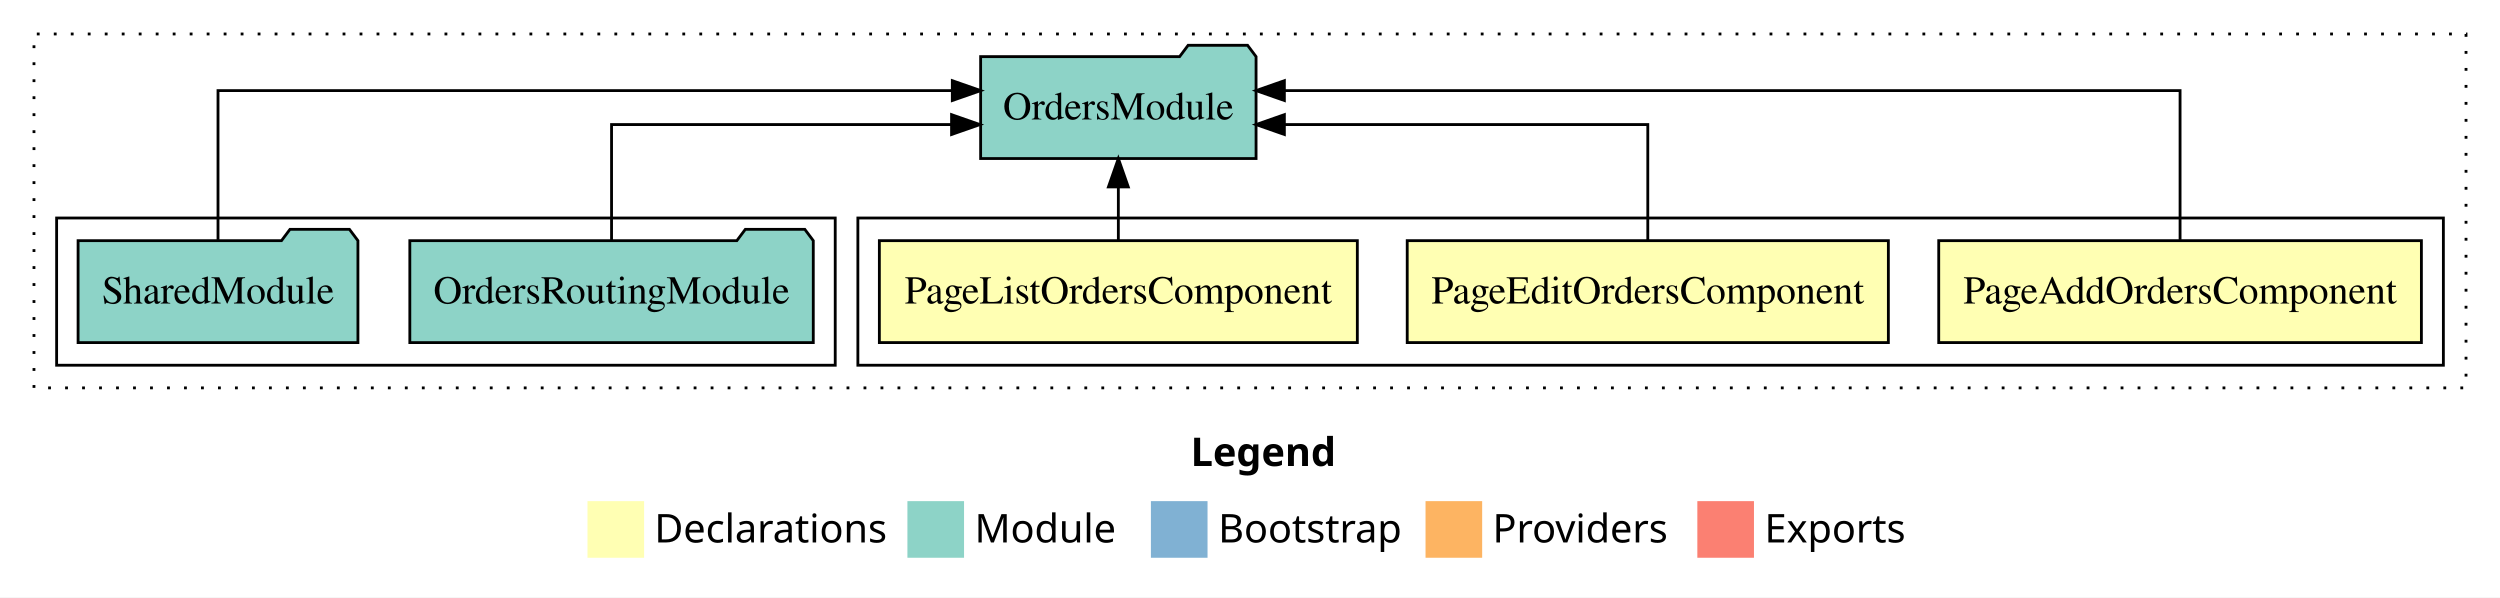
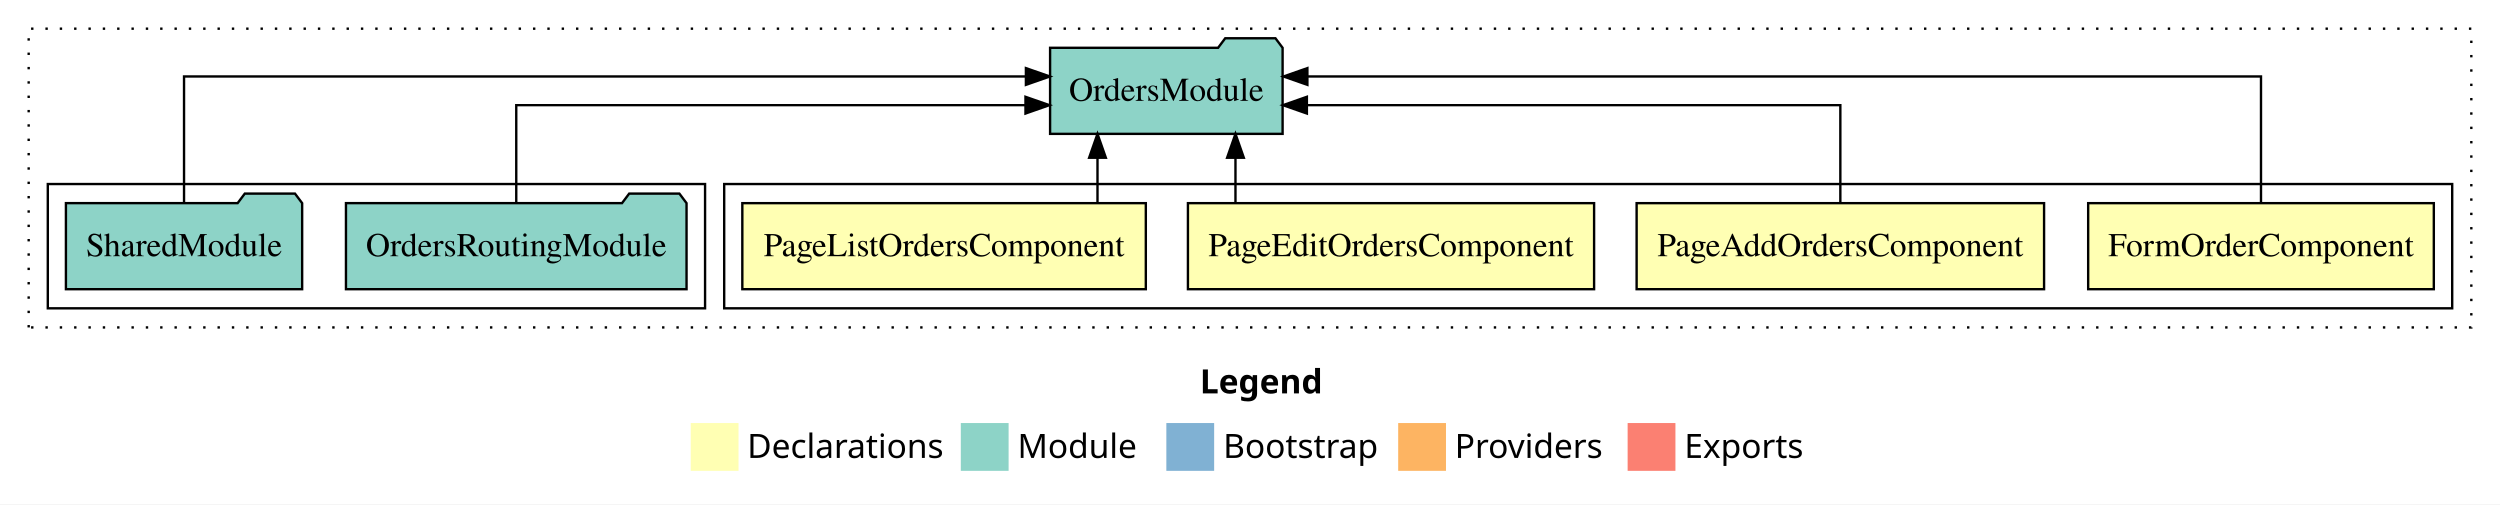
- <svg xmlns="http://www.w3.org/2000/svg" width="883pt" height="211pt" viewBox="0.00 0.00 883.00 211.00">
+ <svg xmlns="http://www.w3.org/2000/svg" width="1046pt" height="211pt" viewBox="0.00 0.00 1046.00 211.00">
  <g id="graph0" class="graph" transform="scale(1 1) rotate(0) translate(4 207)">
-     <polygon fill="white" stroke="transparent" points="-4,4 -4,-207 879,-207 879,4 -4,4" />
-     <text text-anchor="start" x="416.51" y="-42.4" font-family="sans-serif" font-weight="bold" font-size="14.00">Legend</text>
-     <polygon fill="#ffffb3" stroke="transparent" points="203.5,-10 203.5,-30 223.5,-30 223.5,-10 203.5,-10" />
-     <text text-anchor="start" x="227.13" y="-15.4" font-family="sans-serif" font-size="14.00">  Declarations</text>
-     <polygon fill="#8dd3c7" stroke="transparent" points="316.5,-10 316.5,-30 336.5,-30 336.5,-10 316.5,-10" />
-     <text text-anchor="start" x="340.23" y="-15.4" font-family="sans-serif" font-size="14.00">  Module</text>
-     <polygon fill="#80b1d3" stroke="transparent" points="402.5,-10 402.5,-30 422.5,-30 422.5,-10 402.5,-10" />
-     <text text-anchor="start" x="426.28" y="-15.4" font-family="sans-serif" font-size="14.00">  Bootstrap</text>
-     <polygon fill="#fdb462" stroke="transparent" points="499.5,-10 499.5,-30 519.5,-30 519.5,-10 499.5,-10" />
-     <text text-anchor="start" x="523.17" y="-15.4" font-family="sans-serif" font-size="14.00">  Providers</text>
-     <polygon fill="#fb8072" stroke="transparent" points="595.5,-10 595.5,-30 615.5,-30 615.5,-10 595.5,-10" />
-     <text text-anchor="start" x="619.23" y="-15.4" font-family="sans-serif" font-size="14.00">  Exports</text>
+     <polygon fill="white" stroke="transparent" points="-4,4 -4,-207 1042,-207 1042,4 -4,4" />
+     <text text-anchor="start" x="498.01" y="-42.4" font-family="sans-serif" font-weight="bold" font-size="14.00">Legend</text>
+     <polygon fill="#ffffb3" stroke="transparent" points="285,-10 285,-30 305,-30 305,-10 285,-10" />
+     <text text-anchor="start" x="308.63" y="-15.4" font-family="sans-serif" font-size="14.00">  Declarations</text>
+     <polygon fill="#8dd3c7" stroke="transparent" points="398,-10 398,-30 418,-30 418,-10 398,-10" />
+     <text text-anchor="start" x="421.73" y="-15.4" font-family="sans-serif" font-size="14.00">  Module</text>
+     <polygon fill="#80b1d3" stroke="transparent" points="484,-10 484,-30 504,-30 504,-10 484,-10" />
+     <text text-anchor="start" x="507.78" y="-15.4" font-family="sans-serif" font-size="14.00">  Bootstrap</text>
+     <polygon fill="#fdb462" stroke="transparent" points="581,-10 581,-30 601,-30 601,-10 581,-10" />
+     <text text-anchor="start" x="604.67" y="-15.4" font-family="sans-serif" font-size="14.00">  Providers</text>
+     <polygon fill="#fb8072" stroke="transparent" points="677,-10 677,-30 697,-30 697,-10 677,-10" />
+     <text text-anchor="start" x="700.73" y="-15.4" font-family="sans-serif" font-size="14.00">  Exports</text>
    <g id="clust1" class="cluster">
-       <polygon fill="none" stroke="black" stroke-dasharray="1,5" points="8,-70 8,-195 867,-195 867,-70 8,-70" />
+       <polygon fill="none" stroke="black" stroke-dasharray="1,5" points="8,-70 8,-195 1030,-195 1030,-70 8,-70" />
    </g>
    <g id="clust2" class="cluster">
-       <polygon fill="none" stroke="black" points="299,-78 299,-130 859,-130 859,-78 299,-78" />
+       <polygon fill="none" stroke="black" points="299,-78 299,-130 1022,-130 1022,-78 299,-78" />
    </g>
-     <g id="clust6" class="cluster">
+     <g id="clust7" class="cluster">
      <polygon fill="none" stroke="black" points="16,-78 16,-130 291,-130 291,-78 16,-78" />
    </g>
    <g id="node1" class="node">
+       <polygon fill="#ffffb3" stroke="black" points="1014.31,-122 869.69,-122 869.69,-86 1014.31,-86 1014.31,-122" />
+       <text text-anchor="middle" x="942" y="-99.8" font-family="Times,serif" font-size="14.00">FormOrderComponent</text>
+     </g>
+     <g id="node5" class="node">
+       <polygon fill="#8dd3c7" stroke="black" points="532.64,-187 529.64,-191 508.64,-191 505.64,-187 435.36,-187 435.36,-151 532.64,-151 532.64,-187" />
+       <text text-anchor="middle" x="484" y="-164.8" font-family="Times,serif" font-size="14.00">OrdersModule</text>
+     </g>
+     <g id="edge1" class="edge">
+       <path fill="none" stroke="black" d="M942,-122.28C942,-143.32 942,-175 942,-175 942,-175 543.01,-175 543.01,-175" />
+       <polygon fill="black" stroke="black" points="543.01,-171.5 533.01,-175 543.01,-178.5 543.01,-171.5" />
+     </g>
+     <g id="node2" class="node">
      <polygon fill="#ffffb3" stroke="black" points="851.24,-122 680.76,-122 680.76,-86 851.24,-86 851.24,-122" />
      <text text-anchor="middle" x="766" y="-99.8" font-family="Times,serif" font-size="14.00">PageAddOrdersComponent</text>
    </g>
-     <g id="node4" class="node">
-       <polygon fill="#8dd3c7" stroke="black" points="439.64,-187 436.64,-191 415.64,-191 412.64,-187 342.36,-187 342.36,-151 439.64,-151 439.64,-187" />
-       <text text-anchor="middle" x="391" y="-164.8" font-family="Times,serif" font-size="14.00">OrdersModule</text>
+     <g id="edge2" class="edge">
+       <path fill="none" stroke="black" d="M766,-122.02C766,-139.37 766,-163 766,-163 766,-163 542.8,-163 542.8,-163" />
+       <polygon fill="black" stroke="black" points="542.8,-159.5 532.8,-163 542.8,-166.5 542.8,-159.5" />
    </g>
-     <g id="edge1" class="edge">
-       <path fill="none" stroke="black" d="M766,-122.28C766,-143.32 766,-175 766,-175 766,-175 449.64,-175 449.64,-175" />
-       <polygon fill="black" stroke="black" points="449.64,-171.5 439.64,-175 449.64,-178.5 449.64,-171.5" />
-     </g>
-     <g id="node2" class="node">
+     <g id="node3" class="node">
      <polygon fill="#ffffb3" stroke="black" points="662.97,-122 493.03,-122 493.03,-86 662.97,-86 662.97,-122" />
      <text text-anchor="middle" x="578" y="-99.8" font-family="Times,serif" font-size="14.00">PageEditOrdersComponent</text>
    </g>
-     <g id="edge2" class="edge">
-       <path fill="none" stroke="black" d="M578,-122.02C578,-139.37 578,-163 578,-163 578,-163 449.64,-163 449.64,-163" />
-       <polygon fill="black" stroke="black" points="449.64,-159.5 439.64,-163 449.64,-166.5 449.64,-159.5" />
+     <g id="edge3" class="edge">
+       <path fill="none" stroke="black" d="M512.92,-122.11C512.92,-122.11 512.92,-140.99 512.92,-140.99" />
+       <polygon fill="black" stroke="black" points="509.42,-140.99 512.92,-150.99 516.42,-140.99 509.42,-140.99" />
    </g>
-     <g id="node3" class="node">
+     <g id="node4" class="node">
      <polygon fill="#ffffb3" stroke="black" points="475.41,-122 306.59,-122 306.59,-86 475.41,-86 475.41,-122" />
      <text text-anchor="middle" x="391" y="-99.8" font-family="Times,serif" font-size="14.00">PageListOrdersComponent</text>
    </g>
-     <g id="edge3" class="edge">
-       <path fill="none" stroke="black" d="M391,-122.11C391,-122.11 391,-140.99 391,-140.99" />
-       <polygon fill="black" stroke="black" points="387.5,-140.99 391,-150.99 394.5,-140.99 387.5,-140.99" />
+     <g id="edge4" class="edge">
+       <path fill="none" stroke="black" d="M455.19,-122.11C455.19,-122.11 455.19,-140.99 455.19,-140.99" />
+       <polygon fill="black" stroke="black" points="451.69,-140.99 455.19,-150.99 458.69,-140.99 451.69,-140.99" />
    </g>
-     <g id="node5" class="node">
+     <g id="node6" class="node">
      <polygon fill="#8dd3c7" stroke="black" points="283.25,-122 280.25,-126 259.25,-126 256.25,-122 140.75,-122 140.75,-86 283.25,-86 283.25,-122" />
      <text text-anchor="middle" x="212" y="-99.8" font-family="Times,serif" font-size="14.00">OrdersRoutingModule</text>
    </g>
-     <g id="edge4" class="edge">
-       <path fill="none" stroke="black" d="M212,-122.02C212,-139.37 212,-163 212,-163 212,-163 332.09,-163 332.09,-163" />
-       <polygon fill="black" stroke="black" points="332.09,-166.5 342.09,-163 332.09,-159.5 332.09,-166.5" />
+     <g id="edge5" class="edge">
+       <path fill="none" stroke="black" d="M212,-122.02C212,-139.37 212,-163 212,-163 212,-163 425.06,-163 425.06,-163" />
+       <polygon fill="black" stroke="black" points="425.06,-166.5 435.06,-163 425.06,-159.5 425.06,-166.5" />
    </g>
-     <g id="node6" class="node">
+     <g id="node7" class="node">
      <polygon fill="#8dd3c7" stroke="black" points="122.42,-122 119.42,-126 98.42,-126 95.42,-122 23.58,-122 23.58,-86 122.42,-86 122.42,-122" />
      <text text-anchor="middle" x="73" y="-99.8" font-family="Times,serif" font-size="14.00">SharedModule</text>
    </g>
-     <g id="edge5" class="edge">
-       <path fill="none" stroke="black" d="M73,-122.28C73,-143.32 73,-175 73,-175 73,-175 332.36,-175 332.36,-175" />
-       <polygon fill="black" stroke="black" points="332.36,-178.5 342.36,-175 332.36,-171.5 332.36,-178.5" />
+     <g id="edge6" class="edge">
+       <path fill="none" stroke="black" d="M73,-122.28C73,-143.32 73,-175 73,-175 73,-175 425.24,-175 425.24,-175" />
+       <polygon fill="black" stroke="black" points="425.24,-178.5 435.24,-175 425.24,-171.5 425.24,-178.5" />
    </g>
  </g>
</svg>
